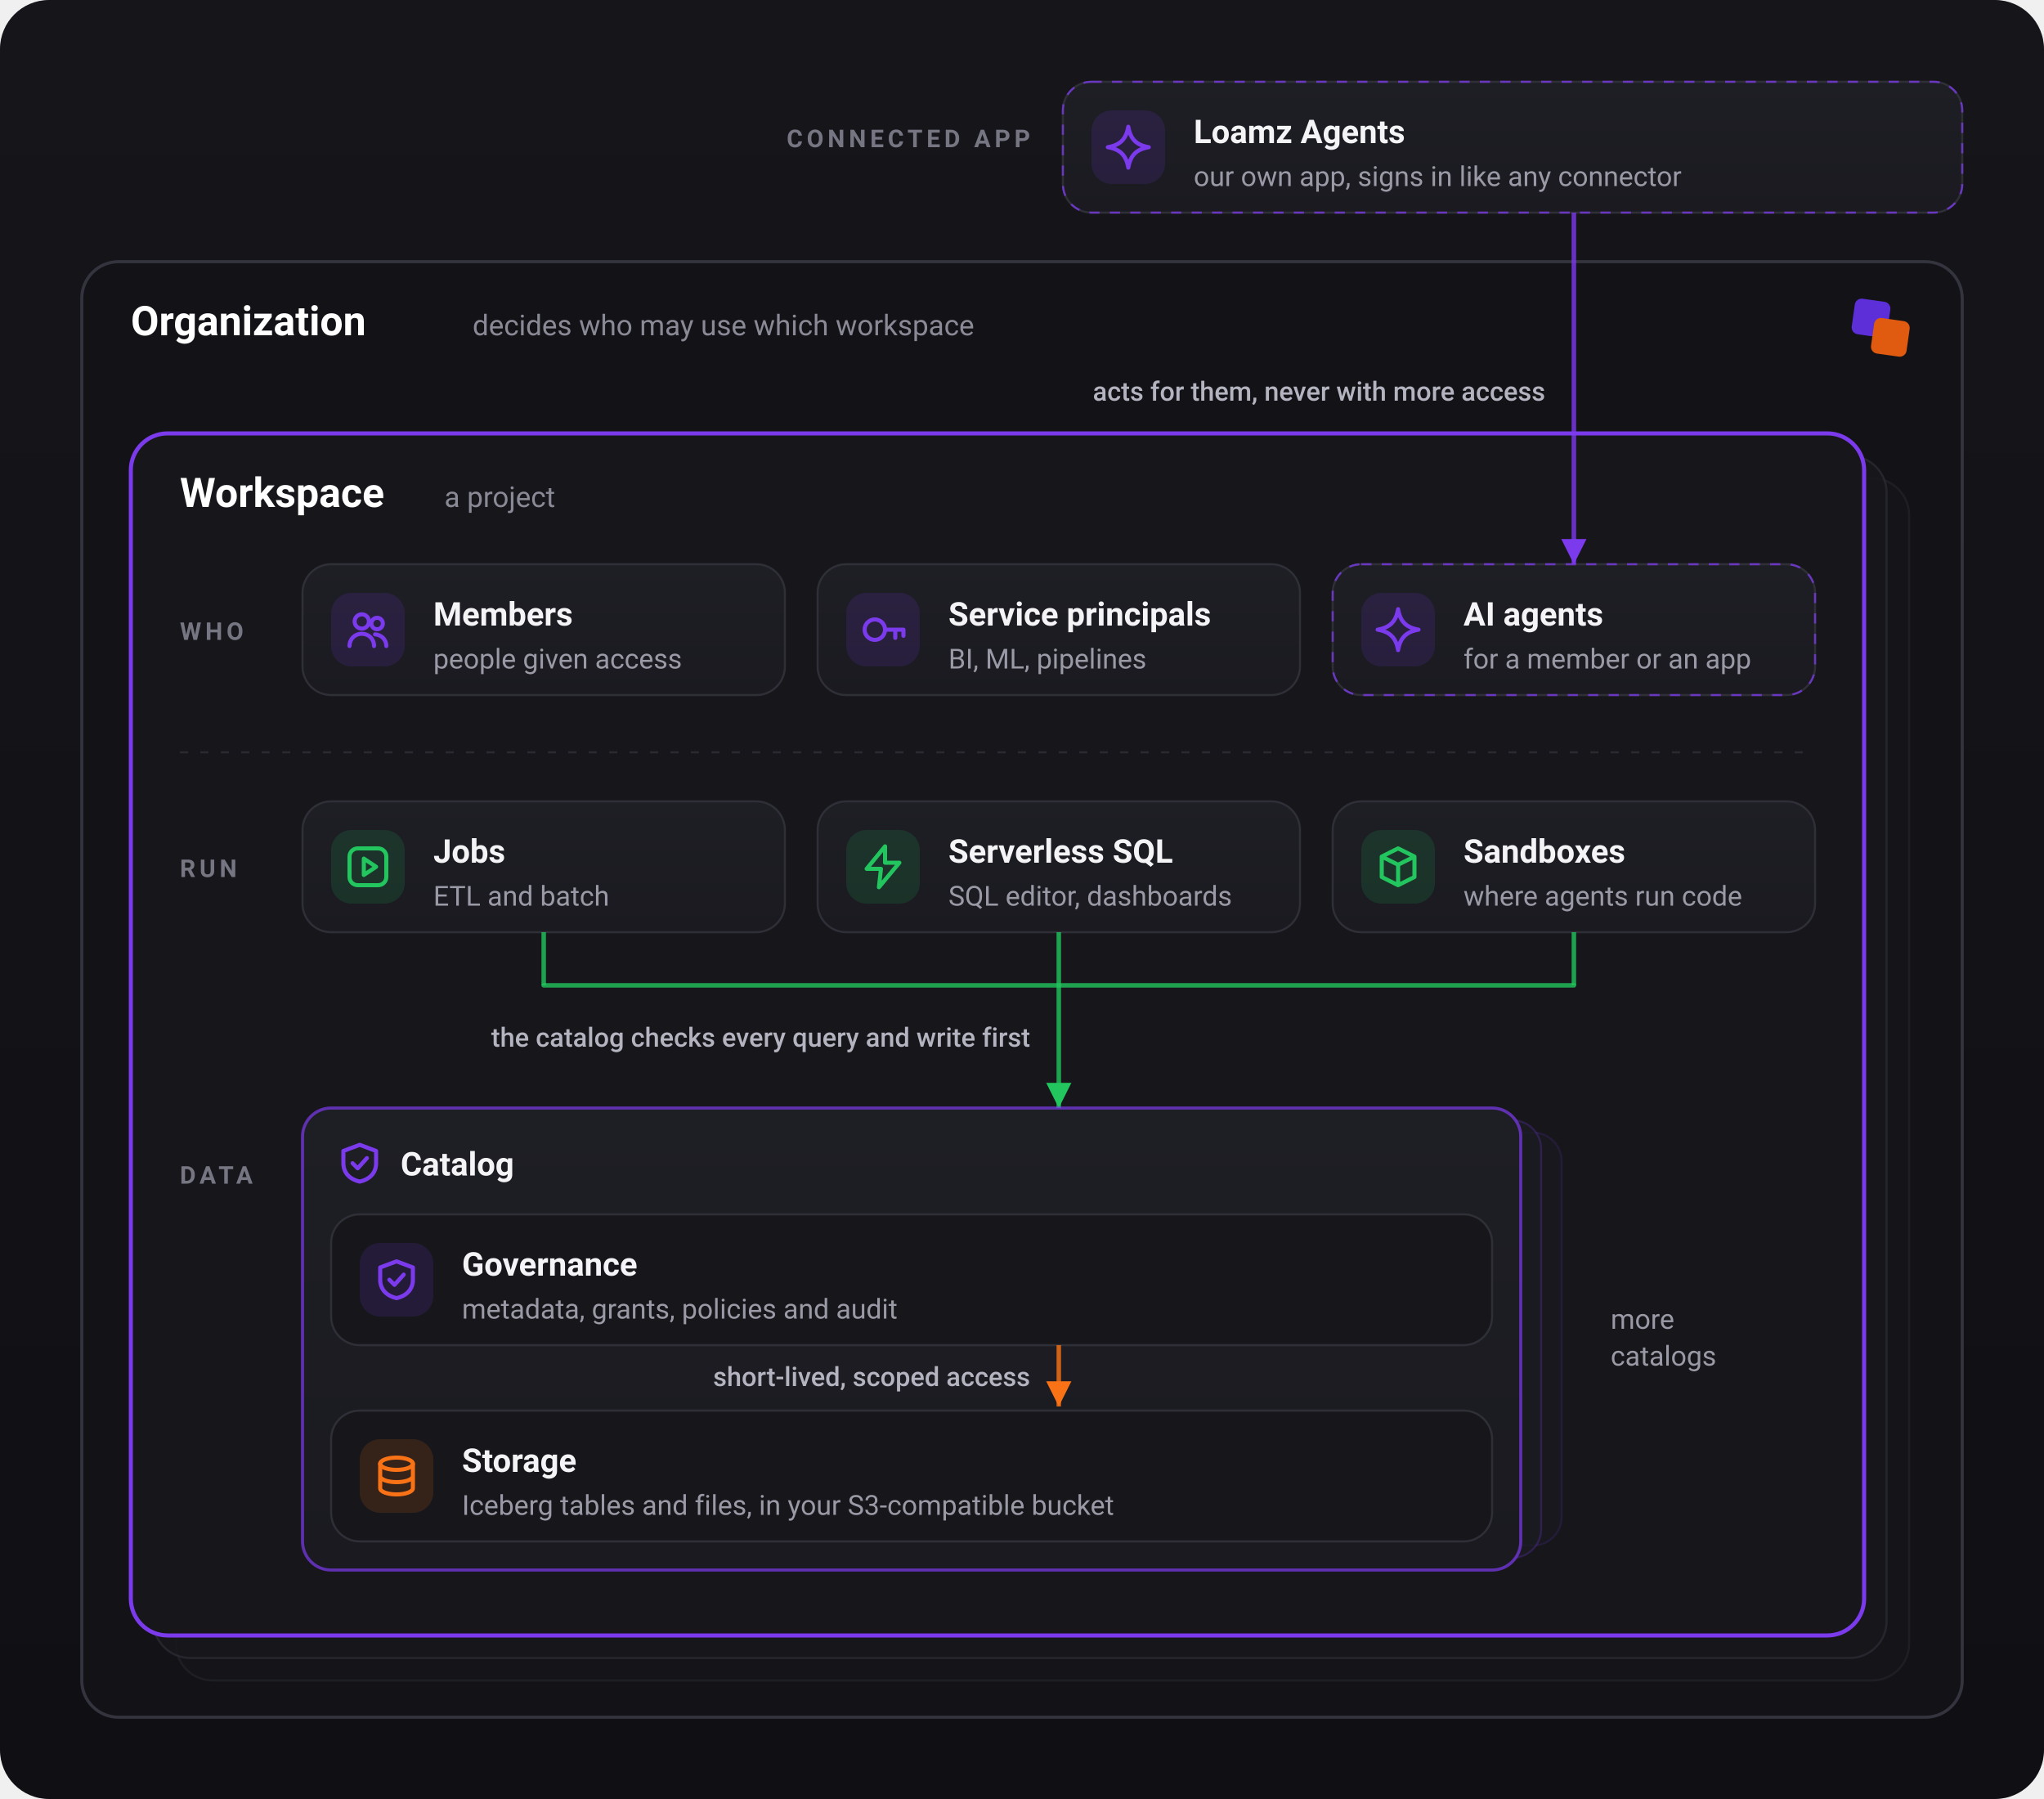
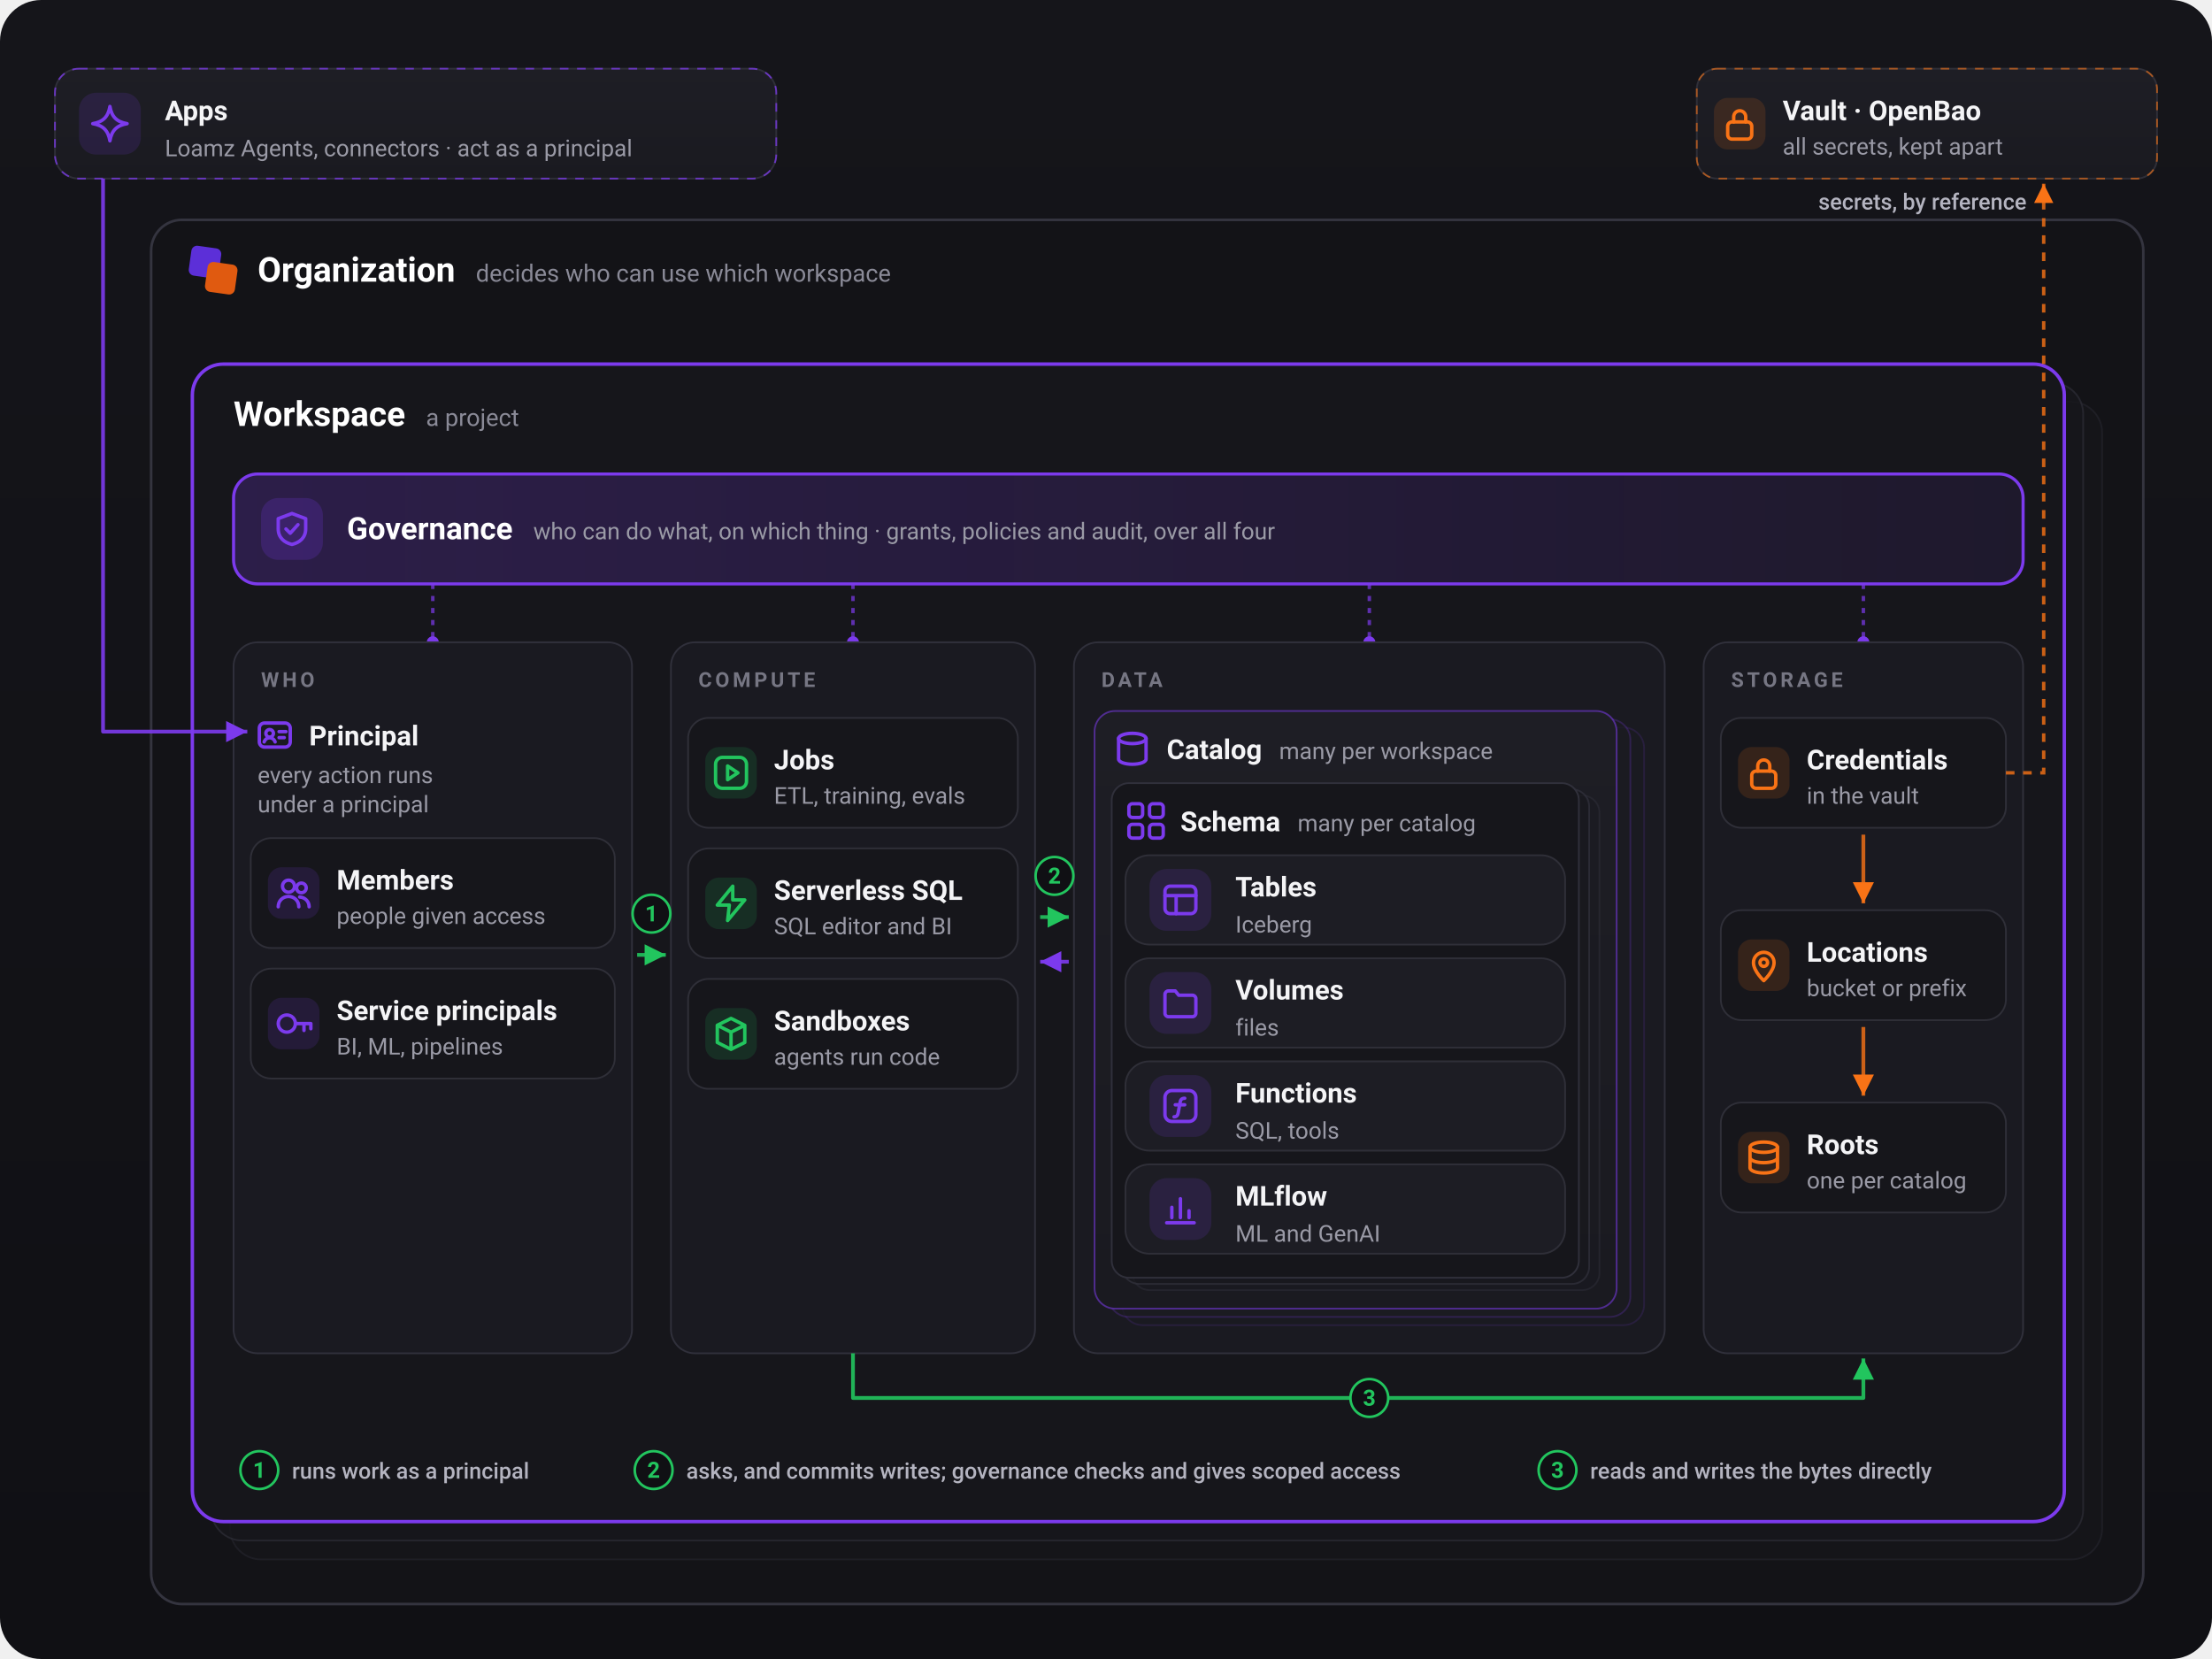
- <svg xmlns="http://www.w3.org/2000/svg" viewBox="0 0 1000 880" width="1000" height="880" role="img" aria-label="An organization decides who may use which workspace. A workspace is a project: members, service principals and AI agents work there; compute runs jobs, serverless SQL and sandboxes; every read asks a catalog first. Each catalog has governance (metadata, grants, audit) over its storage: Iceberg tables and files in your S3-compatible bucket.">
+ <svg xmlns="http://www.w3.org/2000/svg" viewBox="0 0 1288 966" width="1288" height="966" role="img" aria-label="Apps act as a principal. In a workspace, governance (grants, policies, audit) is a layer over four things: who (principals: members and service principals), compute (jobs, serverless SQL, sandboxes), data (catalog, schema, tables, volumes, functions, MLflow) and storage (credentials, locations, roots). A principal runs work on compute; compute asks the catalog and governance gives short-lived, scoped access; compute reads and writes the bytes in storage directly.">
  <defs>
    <linearGradient id="bg" x1="0" y1="0" x2="0" y2="1">
      <stop offset="0" stop-color="#15151a" />
      <stop offset="1" stop-color="#101014" />
    </linearGradient>
    <linearGradient id="card" x1="0" y1="0" x2="0" y2="1">
      <stop offset="0" stop-color="#1e1e25" />
      <stop offset="1" stop-color="#1a1a20" />
+     </linearGradient>
+     <linearGradient id="gov" x1="0" y1="0" x2="1" y2="0">
+       <stop offset="0" stop-color="#7c3aed" stop-opacity=".22" />
+       <stop offset="1" stop-color="#7c3aed" stop-opacity=".08" />
    </linearGradient>
    <marker id="a7c3aed" viewBox="0 0 10 10" refX="8" refY="5" markerWidth="7" markerHeight="7" orient="auto">
      <path d="M0 1l8 4-8 4z" fill="#7c3aed" />
    </marker>
    <marker id="af97316" viewBox="0 0 10 10" refX="8" refY="5" markerWidth="7" markerHeight="7" orient="auto">
      <path d="M0 1l8 4-8 4z" fill="#f97316" />
    </marker>
    <marker id="a22c55e" viewBox="0 0 10 10" refX="8" refY="5" markerWidth="7" markerHeight="7" orient="auto">
      <path d="M0 1l8 4-8 4z" fill="#22c55e" />
    </marker>
    <style>.t{font:600 16px system-ui,-apple-system,Segoe UI,Roboto,sans-serif;fill:#f4f4f6}.s{font:400 13.5px system-ui,-apple-system,Segoe UI,Roboto,sans-serif;fill:#9a9aa6}.h{font:700 12px system-ui,-apple-system,Segoe UI,Roboto,sans-serif;fill:#767683;letter-spacing:.16em}
- .ft{font:700 20px system-ui,-apple-system,Segoe UI,Roboto,sans-serif;fill:#fff}.fs{font:400 14px system-ui,-apple-system,Segoe UI,Roboto,sans-serif;fill:#8a8a97}.l{font:500 13px system-ui,-apple-system,Segoe UI,Roboto,sans-serif;fill:#b4b4c0}</style>
+ .ft{font:700 20px system-ui,-apple-system,Segoe UI,Roboto,sans-serif;fill:#fff}.fs{font:400 14px system-ui,-apple-system,Segoe UI,Roboto,sans-serif;fill:#8a8a97}.l{font:500 13px system-ui,-apple-system,Segoe UI,Roboto,sans-serif;fill:#b4b4c0}.gt{font:700 18px system-ui,-apple-system,Segoe UI,Roboto,sans-serif;fill:#fff}</style>
  </defs>
-   <rect width="1000" height="880" rx="24" fill="url(#bg)" />
-   <text x="504" y="72" text-anchor="end" class="h">CONNECTED APP</text>
-   <rect x="520" y="40" width="440" height="64" rx="14" fill="url(#card)" stroke="#2f2f38" />
-   <rect x="534" y="54.0" width="36" height="36" rx="10" fill="#7c3aed" fill-opacity=".14" />
-   <g transform="translate(542.0 62.0) scale(1.0)">
-     <path d="M10 0c1 6 4 9 10 10-6 1-9 4-10 10-1-6-4-9-10-10 6-1 9-4 10-10z" stroke="#7c3aed" stroke-width="2" fill="none" stroke-linecap="round" stroke-linejoin="round" />
-   </g>
-   <text x="584" y="70.0" class="t">Loamz Agents</text>
-   <text x="584" y="91.0" class="s">our own app, signs in like any connector</text>
-   <rect x="520" y="40" width="440" height="64" rx="14" fill="none" stroke="#7c3aed" stroke-opacity=".75" stroke-dasharray="5 5" />
-   <rect x="40" y="128" width="920" height="712" rx="18" fill="#131317" stroke="#34343f" stroke-width="1.5" />
-   <text x="64" y="164" class="ft">Organization</text>
-   <text x="231.2" y="164" class="fs">decides who may use which workspace</text>
-   <g transform="translate(904 144) scale(1.35)">
+   <rect width="1288" height="966" rx="24" fill="url(#bg)" />
+   <rect x="88" y="128" width="1160" height="806" rx="18" fill="#131317" stroke="#34343f" stroke-width="1.5" />
+   <text x="150" y="164" class="ft">Organization<tspan class="fs" dx="12">decides who can use which workspace</tspan>
+   </text>
+   <g transform="translate(108 141) scale(1.35)">
    <rect x="2" y="2" width="13" height="13" rx="2.5" fill="#5C2FD8" transform="rotate(8 8 8)" />
    <rect x="9" y="9" width="13" height="13" rx="2.5" fill="#E05A10" transform="rotate(8 15 15)" />
  </g>
-   <rect x="86" y="234" width="848" height="588" rx="18" fill="#17171c" stroke="#2a2a33" opacity=".5" />
-   <rect x="75" y="223" width="848" height="588" rx="18" fill="#17171c" stroke="#2a2a33" opacity=".8" />
-   <rect x="64" y="212" width="848" height="588" rx="18" fill="#16161b" stroke="#7c3aed" stroke-width="2" />
-   <text x="88" y="248" class="ft">Workspace</text>
-   <text x="217.4" y="248" class="fs">a project</text>
-   <text x="88" y="313" class="h">WHO</text>
-   <text x="88" y="429" class="h">RUN</text>
-   <text x="88" y="579" class="h">DATA</text>
-   <path d="M88 368 H 888" stroke="#2a2a33" stroke-dasharray="4 6" />
-   <rect x="148.0" y="276" width="236.0" height="64" rx="14" fill="url(#card)" stroke="#2f2f38" />
-   <rect x="162.0" y="290.0" width="36" height="36" rx="10" fill="#7c3aed" fill-opacity=".14" />
-   <g transform="translate(170.0 298.0) scale(1.0)">
+   <rect x="134" y="234" width="1090" height="674" rx="18" fill="#17171c" stroke="#2a2a33" opacity=".5" />
+   <rect x="123" y="223" width="1090" height="674" rx="18" fill="#17171c" stroke="#2a2a33" opacity=".8" />
+   <rect x="112" y="212" width="1090" height="674" rx="18" fill="#16161b" stroke="#7c3aed" stroke-width="2" />
+   <text x="136" y="248" class="ft">Workspace<tspan class="fs" dx="12">a project</tspan>
+   </text>
+   <rect x="136" y="276" width="1042" height="64" rx="14" fill="url(#gov)" stroke="#7c3aed" stroke-width="1.8" />
+   <rect x="152" y="290" width="36" height="36" rx="10" fill="#7c3aed" fill-opacity=".2" />
+   <g transform="translate(160 298) scale(1.0)">
+     <path d="M10 1l8 3v6c0 5-3.5 8-8 9-4.500-1-8-4-8-9V4z" stroke="#7c3aed" stroke-width="2" fill="none" stroke-linecap="round" stroke-linejoin="round" />
+     <path d="M6.500 10l2.500 2.500 4.500-5" stroke="#7c3aed" stroke-width="2" fill="none" stroke-linecap="round" stroke-linejoin="round" />
+   </g>
+   <text x="202" y="314" class="gt">Governance<tspan class="s" dx="12">who can do what, on which thing · grants, policies and audit, over all four</tspan>
+   </text>
+   <path d="M252.0 340 V 374" stroke="#7c3aed" stroke-opacity=".7" stroke-width="2" stroke-dasharray="3 4" />
+   <circle cx="252.0" cy="374" r="3.5" fill="#7c3aed" />
+   <path d="M496.667 340 V 374" stroke="#7c3aed" stroke-opacity=".7" stroke-width="2" stroke-dasharray="3 4" />
+   <circle cx="496.667" cy="374" r="3.5" fill="#7c3aed" />
+   <path d="M797.333 340 V 374" stroke="#7c3aed" stroke-opacity=".7" stroke-width="2" stroke-dasharray="3 4" />
+   <circle cx="797.333" cy="374" r="3.5" fill="#7c3aed" />
+   <path d="M1085.0 340 V 374" stroke="#7c3aed" stroke-opacity=".7" stroke-width="2" stroke-dasharray="3 4" />
+   <circle cx="1085.0" cy="374" r="3.5" fill="#7c3aed" />
+   <rect x="136" y="374" width="232" height="414" rx="14" fill="#1a1a21" stroke="#30303b" />
+   <text x="152" y="400" class="h">WHO</text>
+   <g transform="translate(150 418) scale(1.0)">
+     <rect x="1" y="3" width="18" height="14" rx="3" stroke="#7c3aed" stroke-width="2" fill="none" stroke-linecap="round" stroke-linejoin="round" />
+     <circle cx="7" cy="9" r="2.200" stroke="#7c3aed" stroke-width="2" fill="none" stroke-linecap="round" stroke-linejoin="round" />
+     <path d="M3.800 14c.6-1.600 1.800-2.400 3.200-2.400s2.600.8 3.200 2.400M12.500 8h4M12.500 11.500h3" stroke="#7c3aed" stroke-width="2" fill="none" stroke-linecap="round" stroke-linejoin="round" />
+   </g>
+   <text x="180" y="434" class="t">Principal<tspan class="s" dx="10" />
+   </text>
+   <text x="150" y="456" class="s">every action runs</text>
+   <text x="150" y="473" class="s">under a principal</text>
+   <rect x="146" y="488" width="212" height="64" rx="12" fill="#16161b" stroke="#2f2f38" />
+   <rect x="156" y="505.0" width="30" height="30" rx="8" fill="#7c3aed" fill-opacity=".14" />
+   <g transform="translate(161 510.0) scale(1.0)">
    <circle cx="7" cy="6" r="3.5" stroke="#7c3aed" stroke-width="2" fill="none" stroke-linecap="round" stroke-linejoin="round" />
    <path d="M1 18c0-3.500 2.700-6 6-6s6 2.500 6 6" stroke="#7c3aed" stroke-width="2" fill="none" stroke-linecap="round" stroke-linejoin="round" />
    <circle cx="14.500" cy="7" r="2.800" stroke="#7c3aed" stroke-width="2" fill="none" stroke-linecap="round" stroke-linejoin="round" />
    <path d="M13.500 12.300c3 .2 5.500 2.500 5.500 5.700" stroke="#7c3aed" stroke-width="2" fill="none" stroke-linecap="round" stroke-linejoin="round" />
  </g>
-   <text x="212.0" y="306.0" class="t">Members</text>
-   <text x="212.0" y="327.0" class="s">people given access</text>
-   <rect x="400.0" y="276" width="236.0" height="64" rx="14" fill="url(#card)" stroke="#2f2f38" />
-   <rect x="414.0" y="290.0" width="36" height="36" rx="10" fill="#7c3aed" fill-opacity=".14" />
-   <g transform="translate(422.0 298.0) scale(1.0)">
+   <text x="196" y="518.0" class="t">Members</text>
+   <text x="196" y="538.0" class="s">people given access</text>
+   <rect x="146" y="564" width="212" height="64" rx="12" fill="#16161b" stroke="#2f2f38" />
+   <rect x="156" y="581.0" width="30" height="30" rx="8" fill="#7c3aed" fill-opacity=".14" />
+   <g transform="translate(161 586.0) scale(1.0)">
    <circle cx="6" cy="10" r="5" stroke="#7c3aed" stroke-width="2" fill="none" stroke-linecap="round" stroke-linejoin="round" />
    <path d="M11 10h9M16 10v4M20 10v3" stroke="#7c3aed" stroke-width="2" fill="none" stroke-linecap="round" stroke-linejoin="round" />
  </g>
-   <text x="464.0" y="306.0" class="t">Service principals</text>
-   <text x="464.0" y="327.0" class="s">BI, ML, pipelines</text>
-   <rect x="652.0" y="276" width="236.0" height="64" rx="14" fill="url(#card)" stroke="#2f2f38" />
-   <rect x="666.0" y="290.0" width="36" height="36" rx="10" fill="#7c3aed" fill-opacity=".14" />
-   <g transform="translate(674.0 298.0) scale(1.0)">
-     <path d="M10 0c1 6 4 9 10 10-6 1-9 4-10 10-1-6-4-9-10-10 6-1 9-4 10-10z" stroke="#7c3aed" stroke-width="2" fill="none" stroke-linecap="round" stroke-linejoin="round" />
-   </g>
-   <text x="716.0" y="306.0" class="t">AI agents</text>
-   <text x="716.0" y="327.0" class="s">for a member or an app</text>
-   <rect x="652.0" y="276" width="236.0" height="64" rx="14" fill="none" stroke="#7c3aed" stroke-opacity=".75" stroke-dasharray="5 5" />
-   <path d="M770.0 104 L 770.0 276" stroke="#7c3aed" stroke-opacity=".8" stroke-width="2.2" fill="none" marker-end="url(#a7c3aed)" />
-   <text x="756.0" y="196" text-anchor="end" class="l">acts for them, never with more access</text>
-   <rect x="148.0" y="392" width="236.0" height="64" rx="14" fill="url(#card)" stroke="#2f2f38" />
-   <rect x="162.0" y="406.0" width="36" height="36" rx="10" fill="#22c55e" fill-opacity=".14" />
-   <g transform="translate(170.0 414.0) scale(1.0)">
+   <text x="196" y="594.0" class="t">Service principals</text>
+   <text x="196" y="614.0" class="s">BI, ML, pipelines</text>
+   <rect x="390.667" y="374" width="212" height="414" rx="14" fill="#1a1a21" stroke="#30303b" />
+   <text x="406.667" y="400" class="h">COMPUTE</text>
+   <rect x="400.667" y="418" width="192" height="64" rx="12" fill="#16161b" stroke="#2f2f38" />
+   <rect x="410.667" y="435.0" width="30" height="30" rx="8" fill="#22c55e" fill-opacity=".14" />
+   <g transform="translate(415.6667 440.0) scale(1.0)">
    <rect x="1" y="1" width="18" height="18" rx="4" stroke="#22c55e" stroke-width="2" fill="none" stroke-linecap="round" stroke-linejoin="round" />
    <path d="M8 6l6 4-6 4z" stroke="#22c55e" stroke-width="2" fill="none" stroke-linecap="round" stroke-linejoin="round" />
  </g>
-   <text x="212.0" y="422.0" class="t">Jobs</text>
-   <text x="212.0" y="443.0" class="s">ETL and batch</text>
-   <rect x="400.0" y="392" width="236.0" height="64" rx="14" fill="url(#card)" stroke="#2f2f38" />
-   <rect x="414.0" y="406.0" width="36" height="36" rx="10" fill="#22c55e" fill-opacity=".14" />
-   <g transform="translate(422.0 414.0) scale(1.0)">
+   <text x="450.667" y="448.0" class="t">Jobs</text>
+   <text x="450.667" y="468.0" class="s">ETL, training, evals</text>
+   <rect x="400.667" y="494" width="192" height="64" rx="12" fill="#16161b" stroke="#2f2f38" />
+   <rect x="410.667" y="511.0" width="30" height="30" rx="8" fill="#22c55e" fill-opacity=".14" />
+   <g transform="translate(415.6667 516.0) scale(1.0)">
    <path d="M11 0L2 11h7l-1 9 10-12h-7z" stroke="#22c55e" stroke-width="2" fill="none" stroke-linecap="round" stroke-linejoin="round" />
  </g>
-   <text x="464.0" y="422.0" class="t">Serverless SQL</text>
-   <text x="464.0" y="443.0" class="s">SQL editor, dashboards</text>
-   <rect x="652.0" y="392" width="236.0" height="64" rx="14" fill="url(#card)" stroke="#2f2f38" />
-   <rect x="666.0" y="406.0" width="36" height="36" rx="10" fill="#22c55e" fill-opacity=".14" />
-   <g transform="translate(674.0 414.0) scale(1.0)">
+   <text x="450.667" y="524.0" class="t">Serverless SQL</text>
+   <text x="450.667" y="544.0" class="s">SQL editor and BI</text>
+   <rect x="400.667" y="570" width="192" height="64" rx="12" fill="#16161b" stroke="#2f2f38" />
+   <rect x="410.667" y="587.0" width="30" height="30" rx="8" fill="#22c55e" fill-opacity=".14" />
+   <g transform="translate(415.6667 592.0) scale(1.0)">
    <path d="M10 1l8 4v10l-8 4-8-4V5z M2 5l8 4 8-4M10 9v10" stroke="#22c55e" stroke-width="2" fill="none" stroke-linecap="round" stroke-linejoin="round" />
  </g>
-   <text x="716.0" y="422.0" class="t">Sandboxes</text>
-   <text x="716.0" y="443.0" class="s">where agents run code</text>
-   <path d="M266.0 456 V 482" stroke="#22c55e" stroke-opacity=".8" stroke-width="2.2" fill="none" />
-   <path d="M518.0 456 V 482" stroke="#22c55e" stroke-opacity=".8" stroke-width="2.2" fill="none" />
-   <path d="M770.0 456 V 482" stroke="#22c55e" stroke-opacity=".8" stroke-width="2.2" fill="none" />
-   <path d="M266.0 482 H 770.0" stroke="#22c55e" stroke-opacity=".8" stroke-width="2.2" fill="none" stroke-linecap="round" />
-   <path d="M518.0 482 L 518.0 542" stroke="#22c55e" stroke-opacity=".8" stroke-width="2.2" fill="none" marker-end="url(#a22c55e)" />
-   <text x="504.0" y="512" text-anchor="end" class="l">the catalog checks every query and write first</text>
-   <rect x="168" y="554.0" width="596" height="202.0" rx="14" fill="#1b1b21" stroke="#7c3aed" stroke-opacity=".3" opacity=".45" />
-   <rect x="158" y="548.0" width="596" height="214.0" rx="14" fill="#1b1b21" stroke="#7c3aed" stroke-opacity=".3" opacity=".75" />
-   <rect x="148" y="542" width="596" height="226" rx="14" fill="url(#card)" stroke="#7c3aed" stroke-opacity=".7" stroke-width="1.5" />
-   <g transform="translate(166 559) scale(1.0)">
-     <path d="M10 1l8 3v6c0 5-3.5 8-8 9-4.500-1-8-4-8-9V4z" stroke="#7c3aed" stroke-width="2" fill="none" stroke-linecap="round" stroke-linejoin="round" />
-     <path d="M6.500 10l2.500 2.500 4.500-5" stroke="#7c3aed" stroke-width="2" fill="none" stroke-linecap="round" stroke-linejoin="round" />
-   </g>
-   <text x="196" y="575" class="t">Catalog</text>
-   <rect x="162" y="594" width="568" height="64" rx="14" fill="#16161b" stroke="#2f2f38" />
-   <rect x="176" y="608.0" width="36" height="36" rx="10" fill="#7c3aed" fill-opacity=".14" />
-   <g transform="translate(184.0 616.0) scale(1.0)">
-     <path d="M10 1l8 3v6c0 5-3.5 8-8 9-4.500-1-8-4-8-9V4z" stroke="#7c3aed" stroke-width="2" fill="none" stroke-linecap="round" stroke-linejoin="round" />
-     <path d="M6.500 10l2.500 2.500 4.500-5" stroke="#7c3aed" stroke-width="2" fill="none" stroke-linecap="round" stroke-linejoin="round" />
-   </g>
-   <text x="226" y="624.0" class="t">Governance</text>
-   <text x="226" y="645.0" class="s">metadata, grants, policies and audit</text>
-   <path d="M518.0 658 L 518.0 688" stroke="#f97316" stroke-opacity=".8" stroke-width="2.2" fill="none" marker-end="url(#af97316)" />
-   <text x="504.0" y="678" text-anchor="end" class="l">short-lived, scoped access</text>
-   <rect x="162" y="690" width="568" height="64" rx="14" fill="#16161b" stroke="#2f2f38" />
-   <rect x="176" y="704.0" width="36" height="36" rx="10" fill="#f97316" fill-opacity=".14" />
-   <g transform="translate(184.0 712.0) scale(1.0)">
+   <text x="450.667" y="600.0" class="t">Sandboxes</text>
+   <text x="450.667" y="620.0" class="s">agents run code</text>
+   <rect x="625.333" y="374" width="344" height="414" rx="14" fill="#1a1a21" stroke="#30303b" />
+   <text x="641.333" y="400" class="h">DATA</text>
+   <rect x="653.333" y="423.6" width="304" height="348" rx="12" fill="#1b1b21" stroke="#7c3aed" stroke-opacity=".3" opacity=".45" />
+   <rect x="645.333" y="418.8" width="304" height="348" rx="12" fill="#1b1b21" stroke="#7c3aed" stroke-opacity=".3" opacity=".75" />
+   <rect x="637.333" y="414" width="304" height="348" rx="12" fill="url(#card)" stroke="#7c3aed" stroke-opacity=".55" />
+   <g transform="translate(649.3333 426) scale(1.0)">
+     <ellipse cx="10" cy="4" rx="8" ry="3" stroke="#7c3aed" stroke-width="2" fill="none" stroke-linecap="round" stroke-linejoin="round" />
+     <path d="M2 4v12c0 1.7 3.6 3 8 3s8-1.3 8-3V4" stroke="#7c3aed" stroke-width="2" fill="none" stroke-linecap="round" stroke-linejoin="round" />
+   </g>
+   <text x="679.333" y="442" class="t">Catalog<tspan class="s" dx="10">many per workspace</tspan>
+   </text>
+   <rect x="659.333" y="463.2" width="272" height="288" rx="10" fill="#18181e" stroke="#30303b" opacity=".45" />
+   <rect x="653.333" y="459.6" width="272" height="288" rx="10" fill="#18181e" stroke="#30303b" opacity=".75" />
+   <rect x="647.333" y="456" width="272" height="288" rx="10" fill="#16161b" stroke="#30303b" />
+   <g transform="translate(657.3333 468) scale(1.0)">
+     <rect x="0" y="0" width="8" height="8" rx="2" stroke="#7c3aed" stroke-width="2" fill="none" stroke-linecap="round" stroke-linejoin="round" />
+     <rect x="12" y="0" width="8" height="8" rx="2" stroke="#7c3aed" stroke-width="2" fill="none" stroke-linecap="round" stroke-linejoin="round" />
+     <rect x="0" y="12" width="8" height="8" rx="2" stroke="#7c3aed" stroke-width="2" fill="none" stroke-linecap="round" stroke-linejoin="round" />
+     <rect x="12" y="12" width="8" height="8" rx="2" stroke="#7c3aed" stroke-width="2" fill="none" stroke-linecap="round" stroke-linejoin="round" />
+   </g>
+   <text x="687.333" y="484" class="t">Schema<tspan class="s" dx="10">many per catalog</tspan>
+   </text>
+   <rect x="655.333" y="498" width="256" height="52" rx="14" fill="#1d1d24" stroke="#2f2f38" />
+   <rect x="669.333" y="506.0" width="36" height="36" rx="10" fill="#7c3aed" fill-opacity=".14" />
+   <g transform="translate(677.3333 514.0) scale(1.0)">
+     <rect x="1" y="2" width="18" height="16" rx="3" stroke="#7c3aed" stroke-width="2" fill="none" stroke-linecap="round" stroke-linejoin="round" />
+     <path d="M1 7.500h18M7.500 7.500V18" stroke="#7c3aed" stroke-width="2" fill="none" stroke-linecap="round" stroke-linejoin="round" />
+   </g>
+   <text x="719.333" y="522.0" class="t">Tables</text>
+   <text x="719.333" y="543.0" class="s">Iceberg</text>
+   <rect x="655.333" y="558" width="256" height="52" rx="14" fill="#1d1d24" stroke="#2f2f38" />
+   <rect x="669.333" y="566.0" width="36" height="36" rx="10" fill="#7c3aed" fill-opacity=".14" />
+   <g transform="translate(677.3333 574.0) scale(1.0)">
+     <path d="M1 5a2 2 0 0 1 2-2h4l2 2.500h8a2 2 0 0 1 2 2V16a2 2 0 0 1-2 2H3a2 2 0 0 1-2-2z" stroke="#7c3aed" stroke-width="2" fill="none" stroke-linecap="round" stroke-linejoin="round" />
+   </g>
+   <text x="719.333" y="582.0" class="t">Volumes</text>
+   <text x="719.333" y="603.0" class="s">files</text>
+   <rect x="655.333" y="618" width="256" height="52" rx="14" fill="#1d1d24" stroke="#2f2f38" />
+   <rect x="669.333" y="626.0" width="36" height="36" rx="10" fill="#7c3aed" fill-opacity=".14" />
+   <g transform="translate(677.3333 634.0) scale(1.0)">
+     <rect x="1" y="1" width="18" height="18" rx="4" stroke="#7c3aed" stroke-width="2" fill="none" stroke-linecap="round" stroke-linejoin="round" />
+     <path d="M12.500 5.500c-2 0-2.500 1-2.800 3l-1 5.500c-.3 1.600-1 2.300-2.400 2.300M7 9.300h5.500" stroke="#7c3aed" stroke-width="2" fill="none" stroke-linecap="round" stroke-linejoin="round" />
+   </g>
+   <text x="719.333" y="642.0" class="t">Functions</text>
+   <text x="719.333" y="663.0" class="s">SQL, tools</text>
+   <rect x="655.333" y="678" width="256" height="52" rx="14" fill="#1d1d24" stroke="#2f2f38" />
+   <rect x="669.333" y="686.0" width="36" height="36" rx="10" fill="#7c3aed" fill-opacity=".14" />
+   <g transform="translate(677.3333 694.0) scale(1.0)">
+     <path d="M2 18h16M5 15V9M10 15V4M15 15v-4" stroke="#7c3aed" stroke-width="2" fill="none" stroke-linecap="round" stroke-linejoin="round" />
+   </g>
+   <text x="719.333" y="702.0" class="t">MLflow</text>
+   <text x="719.333" y="723.0" class="s">ML and GenAI</text>
+   <rect x="992.0" y="374" width="186" height="414" rx="14" fill="#1a1a21" stroke="#30303b" />
+   <text x="1008.0" y="400" class="h">STORAGE</text>
+   <rect x="1002.0" y="418" width="166" height="64" rx="12" fill="#16161b" stroke="#2f2f38" />
+   <rect x="1012.0" y="435.0" width="30" height="30" rx="8" fill="#f97316" fill-opacity=".14" />
+   <g transform="translate(1017.0 440.0) scale(1.0)">
+     <rect x="3" y="9" width="14" height="10" rx="2.500" stroke="#f97316" stroke-width="2" fill="none" stroke-linecap="round" stroke-linejoin="round" />
+     <path d="M6.500 9V6a3.500 3.500 0 0 1 7 0v3" stroke="#f97316" stroke-width="2" fill="none" stroke-linecap="round" stroke-linejoin="round" />
+   </g>
+   <text x="1052.0" y="448.0" class="t">Credentials</text>
+   <text x="1052.0" y="468.0" class="s">in the vault</text>
+   <rect x="1002.0" y="530" width="166" height="64" rx="12" fill="#16161b" stroke="#2f2f38" />
+   <rect x="1012.0" y="547.0" width="30" height="30" rx="8" fill="#f97316" fill-opacity=".14" />
+   <g transform="translate(1017.0 552.0) scale(1.0)">
+     <path d="M10 19s6-5.500 6-10.500a6 6 0 0 0-12 0C4 13.500 10 19 10 19z" stroke="#f97316" stroke-width="2" fill="none" stroke-linecap="round" stroke-linejoin="round" />
+     <circle cx="10" cy="8.500" r="2.200" stroke="#f97316" stroke-width="2" fill="none" stroke-linecap="round" stroke-linejoin="round" />
+   </g>
+   <text x="1052.0" y="560.0" class="t">Locations</text>
+   <text x="1052.0" y="580.0" class="s">bucket or prefix</text>
+   <rect x="1002.0" y="642" width="166" height="64" rx="12" fill="#16161b" stroke="#2f2f38" />
+   <rect x="1012.0" y="659.0" width="30" height="30" rx="8" fill="#f97316" fill-opacity=".14" />
+   <g transform="translate(1017.0 664.0) scale(1.0)">
    <ellipse cx="10" cy="4" rx="8" ry="3" stroke="#f97316" stroke-width="2" fill="none" stroke-linecap="round" stroke-linejoin="round" />
    <path d="M2 4v12c0 1.7 3.6 3 8 3s8-1.3 8-3V4M2 10c0 1.7 3.6 3 8 3s8-1.3 8-3" stroke="#f97316" stroke-width="2" fill="none" stroke-linecap="round" stroke-linejoin="round" />
  </g>
-   <text x="226" y="720.0" class="t">Storage</text>
-   <text x="226" y="741.0" class="s">Iceberg tables and files, in your S3-compatible bucket</text>
-   <text x="788" y="650" class="s">more</text>
-   <text x="788" y="668" class="s">catalogs</text>
+   <text x="1052.0" y="672.0" class="t">Roots</text>
+   <text x="1052.0" y="692.0" class="s">one per catalog</text>
+   <path d="M1085.0 486 L 1085.0 526" stroke="#f97316" stroke-opacity=".8" stroke-width="2.2" fill="none" marker-end="url(#af97316)" />
+   <path d="M1085.0 598 L 1085.0 638" stroke="#f97316" stroke-opacity=".8" stroke-width="2.2" fill="none" marker-end="url(#af97316)" />
+   <path d="M371 556 L 387.667 556" stroke="#22c55e" stroke-opacity=".9" stroke-width="2.2" fill="none" stroke-linejoin="round" marker-end="url(#a22c55e)" />
+   <circle cx="379.333" cy="532" r="11" fill="#101014" stroke="#22c55e" stroke-width="1.5" />
+   <text x="379.333" y="536.5" text-anchor="middle" class="l" style="font-weight:700;fill:#22c55e">1</text>
+   <path d="M605.667 534 L 622.333 534" stroke="#22c55e" stroke-opacity=".9" stroke-width="2.2" fill="none" stroke-linejoin="round" marker-end="url(#a22c55e)" />
+   <path d="M622.333 560 L 605.667 560" stroke="#7c3aed" stroke-opacity=".9" stroke-width="2.2" fill="none" stroke-linejoin="round" marker-end="url(#a7c3aed)" />
+   <circle cx="614.0" cy="510" r="11" fill="#101014" stroke="#22c55e" stroke-width="1.5" />
+   <text x="614.0" y="514.5" text-anchor="middle" class="l" style="font-weight:700;fill:#22c55e">2</text>
+   <path d="M496.667 788 V 814 H 1085.0 V 791" stroke="#22c55e" stroke-opacity=".9" stroke-width="2.2" fill="none" stroke-linejoin="round" marker-end="url(#a22c55e)" />
+   <circle cx="797.333" cy="814" r="11" fill="#101014" stroke="#22c55e" stroke-width="1.5" />
+   <text x="797.333" y="818.5" text-anchor="middle" class="l" style="font-weight:700;fill:#22c55e">3</text>
+   <circle cx="151" cy="856" r="11" fill="#101014" stroke="#22c55e" stroke-width="1.5" />
+   <text x="151" y="860.5" text-anchor="middle" class="l" style="font-weight:700;fill:#22c55e">1</text>
+   <text x="170" y="861" class="l">runs work as a principal</text>
+   <circle cx="380.6" cy="856" r="11" fill="#101014" stroke="#22c55e" stroke-width="1.5" />
+   <text x="380.6" y="860.5" text-anchor="middle" class="l" style="font-weight:700;fill:#22c55e">2</text>
+   <text x="399.6" y="861" class="l">asks, and commits writes; governance checks and gives scoped access</text>
+   <circle cx="906.9" cy="856" r="11" fill="#101014" stroke="#22c55e" stroke-width="1.5" />
+   <text x="906.9" y="860.5" text-anchor="middle" class="l" style="font-weight:700;fill:#22c55e">3</text>
+   <text x="925.9" y="861" class="l">reads and writes the bytes directly</text>
+   <path d="M1168.0 450 H 1190 V 107" stroke="#f97316" stroke-opacity=".8" stroke-width="2" stroke-dasharray="5 5" fill="none" marker-end="url(#af97316)" />
+   <text x="1180" y="122" text-anchor="end" class="l">secrets, by reference</text>
+   <rect x="988" y="40" width="268" height="64" rx="12" fill="url(#card)" stroke="#2f2f38" />
+   <rect x="998" y="57.0" width="30" height="30" rx="8" fill="#f97316" fill-opacity=".14" />
+   <g transform="translate(1003 62.0) scale(1.0)">
+     <rect x="3" y="9" width="14" height="10" rx="2.500" stroke="#f97316" stroke-width="2" fill="none" stroke-linecap="round" stroke-linejoin="round" />
+     <path d="M6.500 9V6a3.500 3.500 0 0 1 7 0v3" stroke="#f97316" stroke-width="2" fill="none" stroke-linecap="round" stroke-linejoin="round" />
+   </g>
+   <text x="1038" y="70.0" class="t">Vault · OpenBao</text>
+   <text x="1038" y="90.0" class="s">all secrets, kept apart</text>
+   <rect x="988" y="40" width="268" height="64" rx="12" fill="none" stroke="#f97316" stroke-opacity=".6" stroke-dasharray="5 5" />
+   <rect x="32" y="40" width="420" height="64" rx="14" fill="url(#card)" stroke="#2f2f38" />
+   <rect x="46" y="54.0" width="36" height="36" rx="10" fill="#7c3aed" fill-opacity=".14" />
+   <g transform="translate(54.0 62.0) scale(1.0)">
+     <path d="M10 0c1 6 4 9 10 10-6 1-9 4-10 10-1-6-4-9-10-10 6-1 9-4 10-10z" stroke="#7c3aed" stroke-width="2" fill="none" stroke-linecap="round" stroke-linejoin="round" />
+   </g>
+   <text x="96" y="70.0" class="t">Apps</text>
+   <text x="96" y="91.0" class="s">Loamz Agents, connectors · act as a principal</text>
+   <rect x="32" y="40" width="420" height="64" rx="14" fill="none" stroke="#7c3aed" stroke-opacity=".75" stroke-dasharray="5 5" />
+   <path d="M60 104 V 426 H 144" stroke="#7c3aed" stroke-opacity=".9" stroke-width="2.2" fill="none" stroke-linejoin="round" marker-end="url(#a7c3aed)" />
</svg>
